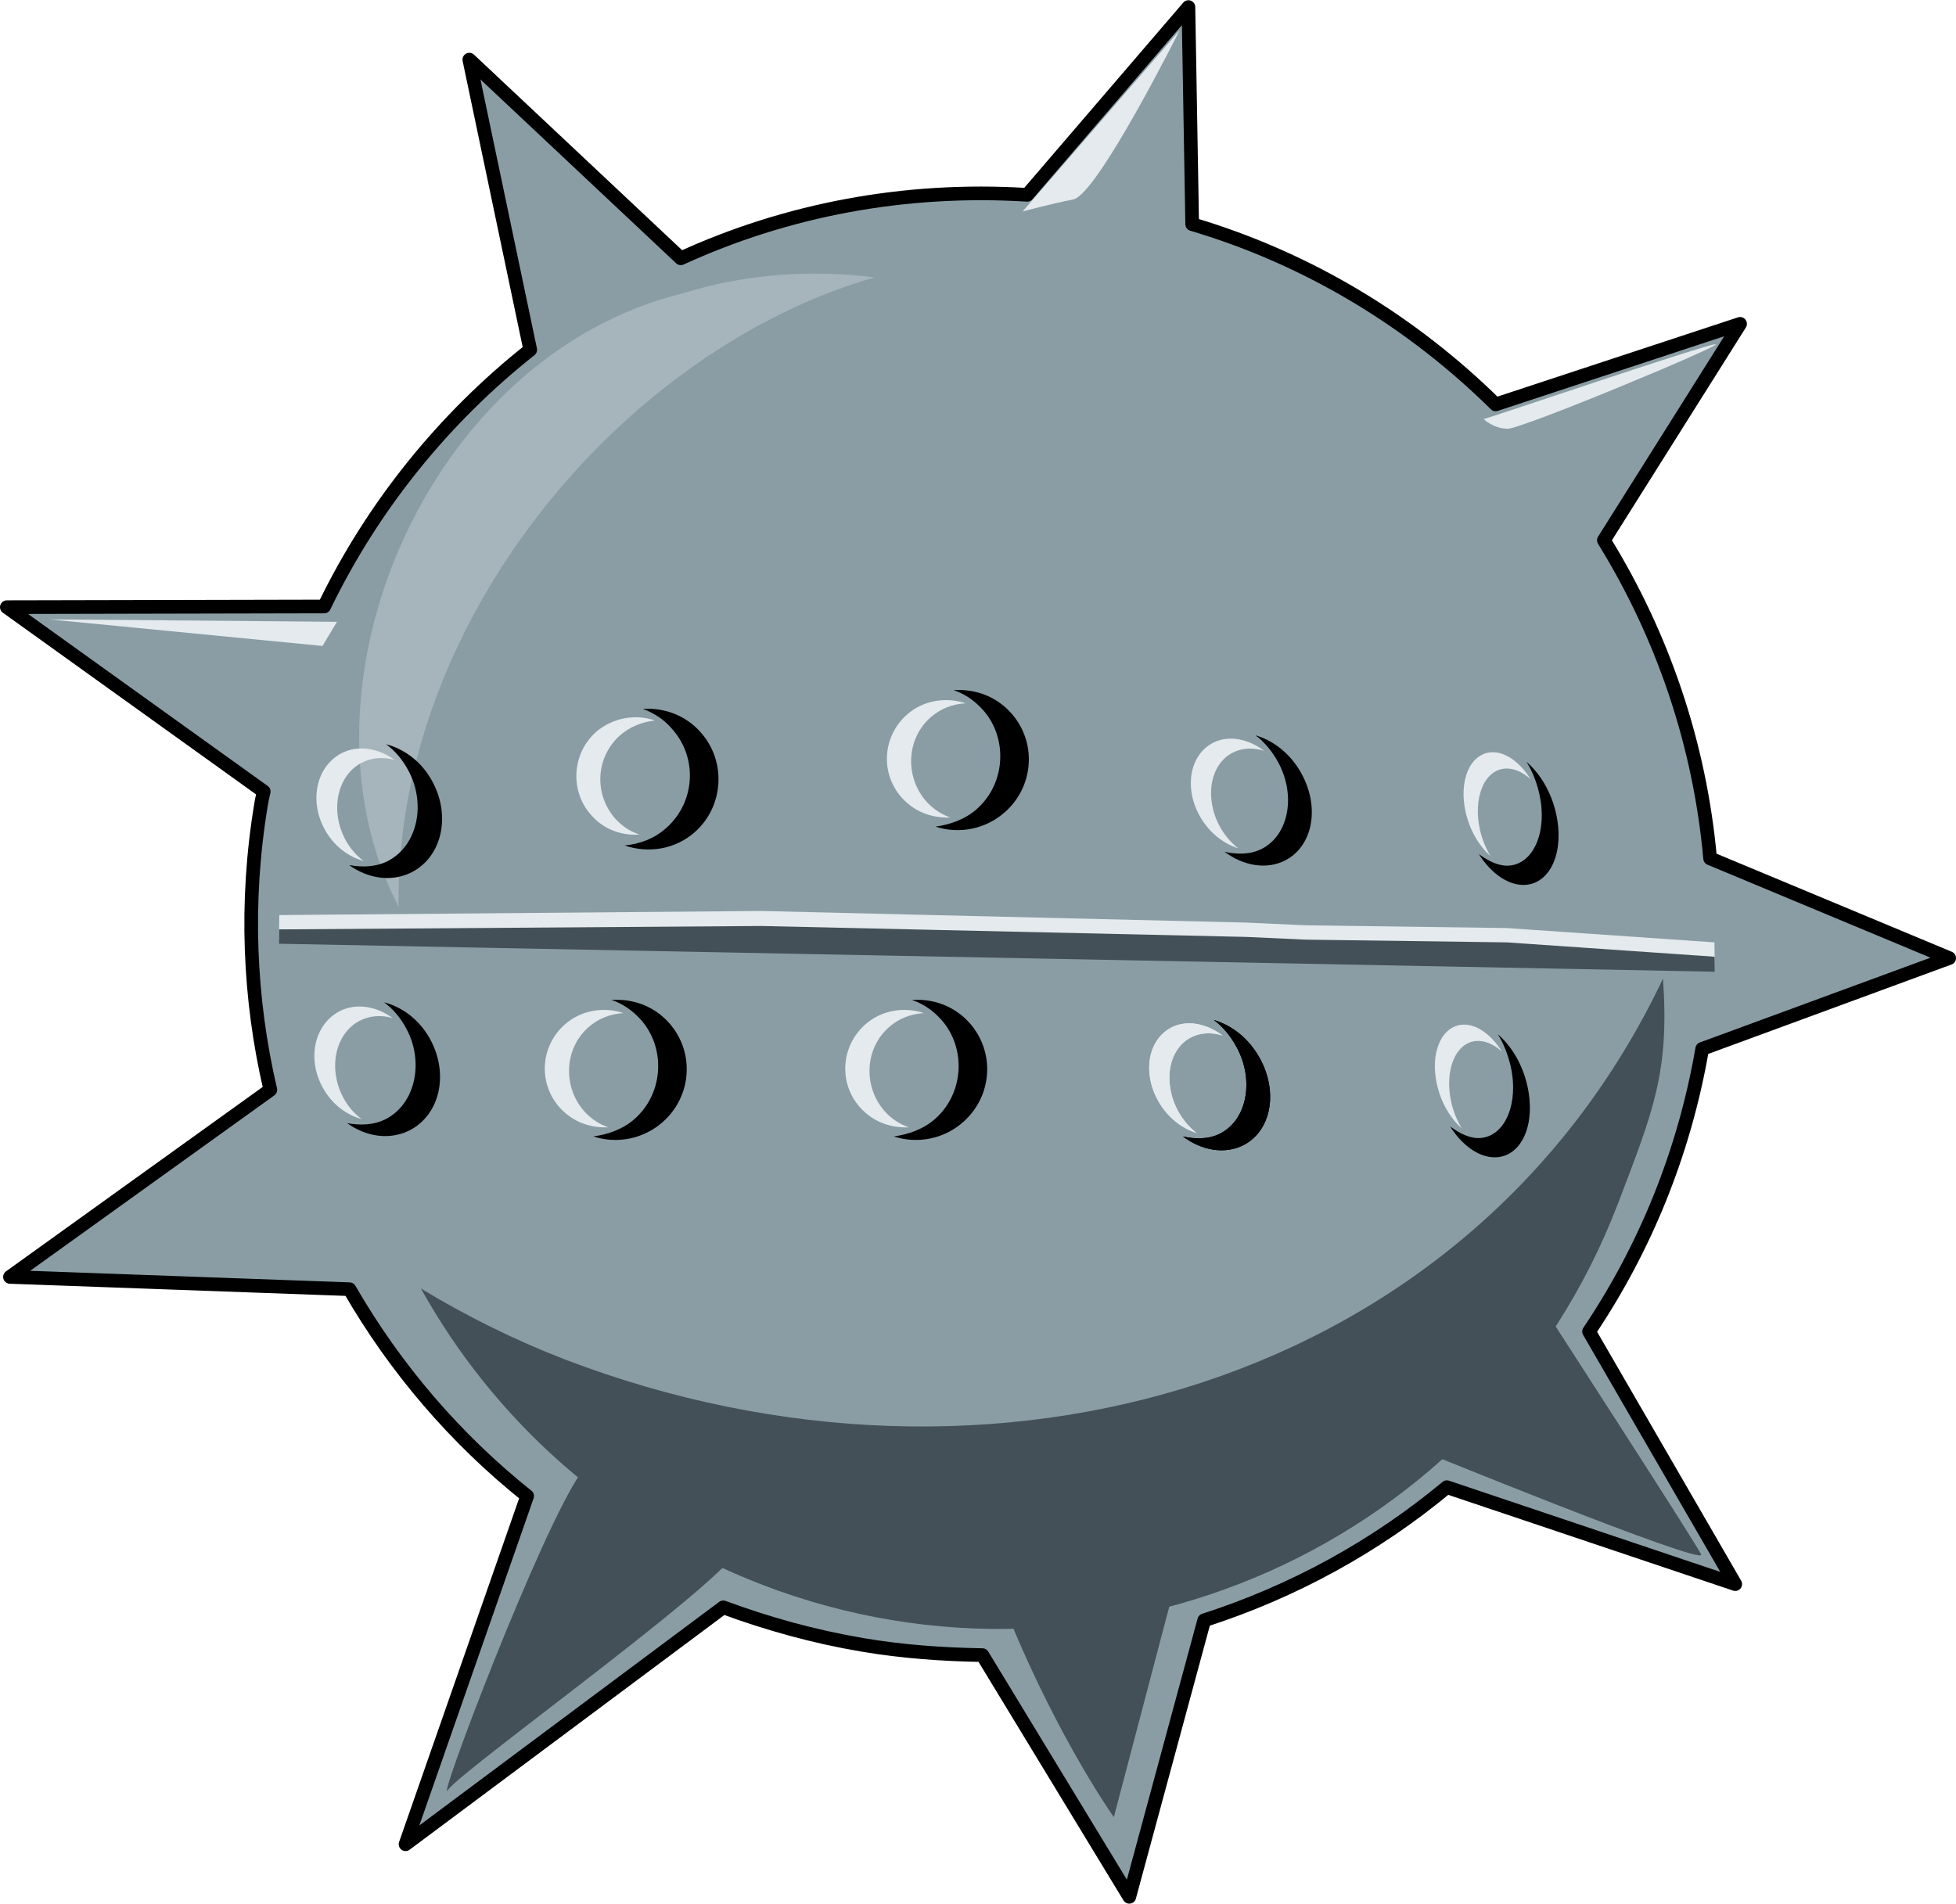
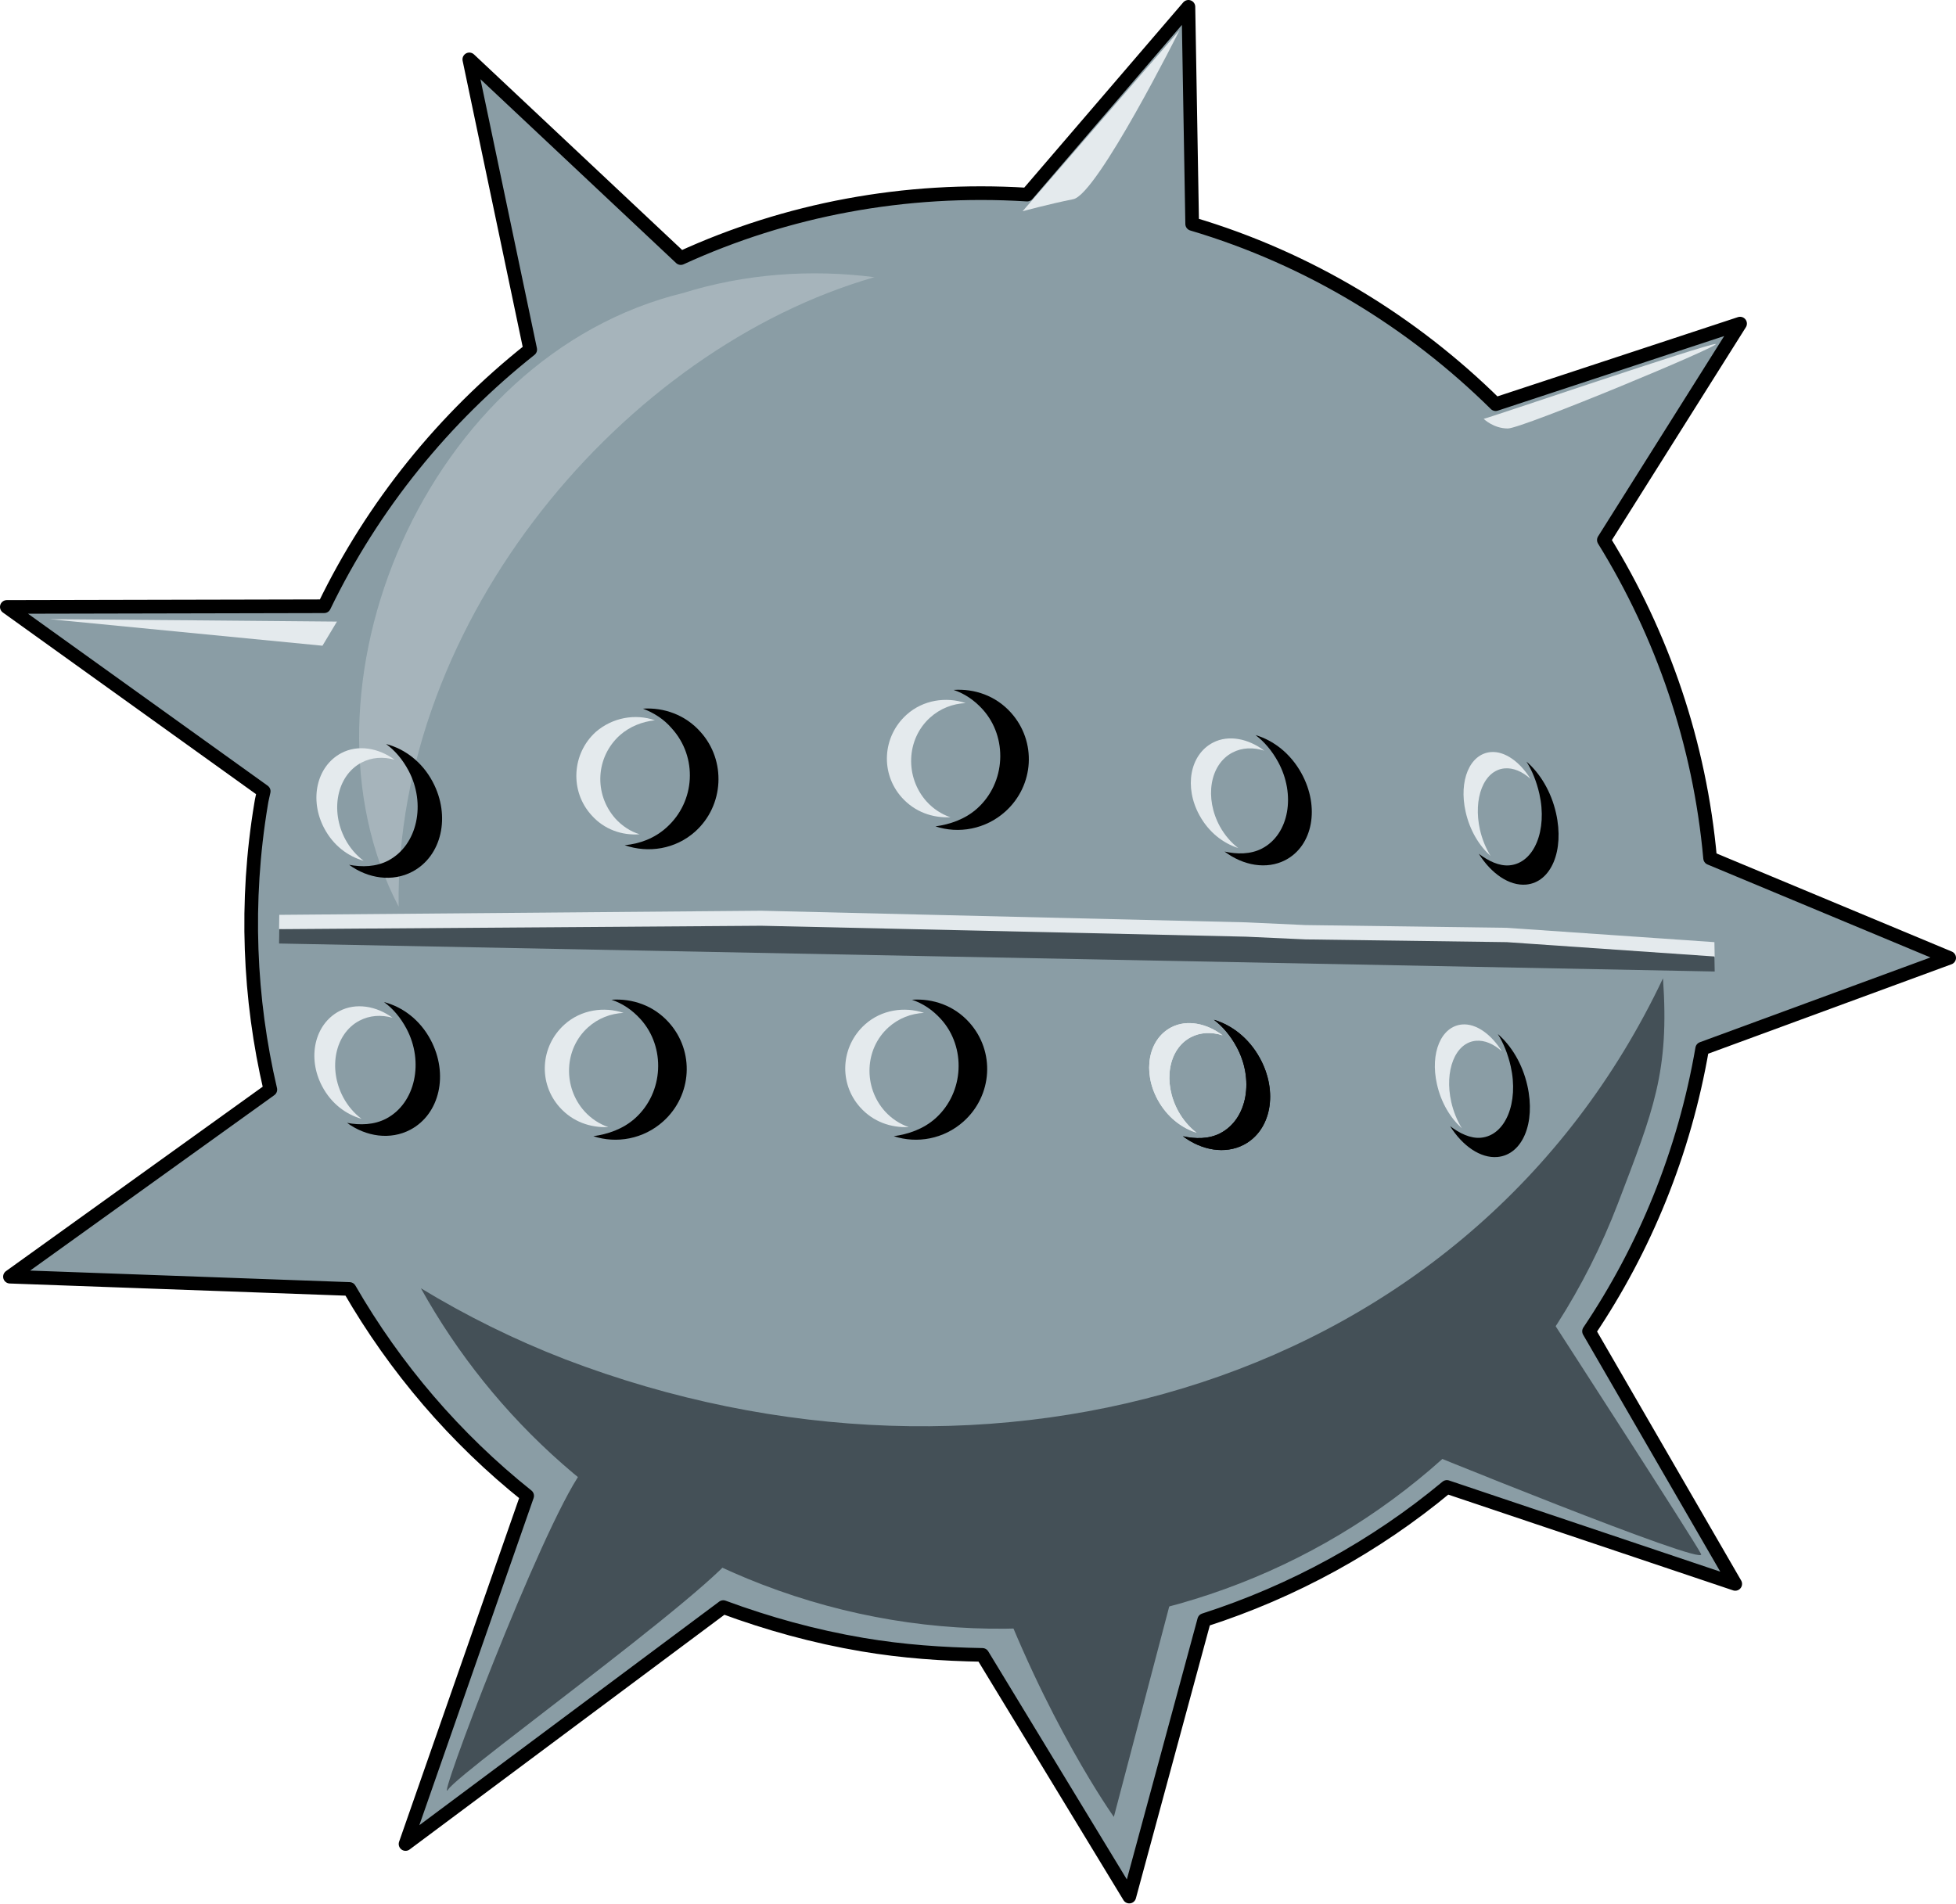
- <svg xmlns="http://www.w3.org/2000/svg" id="svg3353" viewBox="0 0 286.45 278.87" version="1.0">
-   <g id="layer1" transform="translate(-26.099 -55.866)">
-     <g id="g6770" transform="translate(-242.12 -1231.2)">
-       <path id="path6661" style="stroke-linejoin:round;stroke:#000000;stroke-width:2;fill:#8a9da5" d="m442.26 1288.1l-23.6 27.5h-0.08c-17.86-1.1-35.17 2.2-50.66 9.3l-30.97-29.1 8.92 42.5c-12.61 10-23.02 22.8-30.18 37.6l-46.47 0.1 37.62 27c-0.12 0.6-0.29 1.2-0.39 1.9-2.38 14.3-1.75 28.5 1.36 41.8l-38.13 27.4 49.72 1.8c6.69 11.6 15.5 21.9 26.02 30.3l-17.81 51 46.53-34.7c6.49 2.4 13.3 4.3 20.41 5.5 5.88 1 11.76 1.4 17.54 1.5l21.51 35.4 10.97-40.5c13.04-4.2 25.08-10.8 35.54-19.5l42.23 14.2-21.41-37c8.14-12.1 13.93-26.1 16.57-41.4l36.17-13.3-35.01-14.6c-1.51-16.8-6.97-32.7-15.56-46.6l19.95-31.7-35.8 11.8c-12.16-12-27.26-21.3-44.44-26.4l-0.55-31.8z" />
-       <path id="path6673" style="fill:#445057" d="m511.76 1430.4c-28.18 59.5-98.33 79.7-160.79 55.8-7.49-2.9-14.52-6.4-21.11-10.4 10.67 19.2 27.89 34.9 50 43.4 49.99 19.2 106.12-5.8 125.29-55.8 5.23-13.7 7.56-19.3 6.61-33z" />
-       <path id="path6678" style="opacity:.309;fill:#e4eaed" d="m368.32 1330c-37.77 9.2-58.27 58.2-41.72 89.9-0.6-42.1 33.11-81.7 69.68-92.2-9.34-1.2-18.95-0.5-27.96 2.3z" />
-       <path id="path6725" style="fill:#000000" d="m362.38 1390.9c1.56 0.6 3.04 1.5 4.23 2.9 3.8 4.2 3.46 10.7-0.77 14.5-1.76 1.6-3.94 2.4-6.14 2.6 3.44 1.2 7.43 0.6 10.33-2 4.23-3.8 4.57-10.4 0.77-14.6-2.21-2.5-5.36-3.6-8.42-3.4z" />
-       <g id="g3490" transform="matrix(1.7683 -1.5909 1.5908 1.7683 -2577.4 -478.98)">
-         <path id="path6737" style="fill:#000000" d="m379.63 1423.1c0.34 0.6 0.53 1.3 0.53 2.1 0 2.3-1.94 4.3-4.33 4.3-1 0-1.92-0.4-2.65-0.9 0.74 1.3 2.17 2.2 3.81 2.2 2.39 0 4.33-1.9 4.33-4.3 0-1.4-0.67-2.6-1.69-3.4z" />
-         <path id="path3472" style="fill:#e4eaed" d="m374.24 1428.8c-0.28-0.5-0.44-1.1-0.44-1.7 0-2 1.62-3.7 3.62-3.7 0.84 0 1.61 0.3 2.22 0.8-0.62-1.1-1.81-1.9-3.18-1.9-2.01 0-3.63 1.6-3.63 3.6 0 1.2 0.56 2.2 1.41 2.9z" />
-       </g>
-       <path id="path3474" style="fill:#e4eaed" d="m361.89 1409.3c-1.32-0.4-2.55-1.2-3.55-2.3-3.18-3.6-2.89-9 0.65-12.2 1.47-1.3 3.3-2 5.14-2.2-2.88-1-6.22-0.4-8.65 1.7-3.54 3.2-3.83 8.7-0.64 12.2 1.85 2.1 4.48 3 7.05 2.8z" />
-       <path id="path3468" style="fill:#e4eaed" d="m309.12 1421.1l-0.03 2.1 210.24 4.1-0.04-2.2-30.41-2.1-29.46-0.4-8.72-0.4-71-1.7-70.58 0.6z" />
-       <g id="g3494" transform="matrix(1.7683 -1.5909 1.5908 1.7683 -2533.4 -478.98)">
-         <path id="path3496" style="fill:#000000" d="m379.63 1423.1c0.34 0.6 0.53 1.3 0.53 2.1 0 2.3-1.94 4.3-4.33 4.3-1 0-1.92-0.4-2.65-0.9 0.74 1.3 2.17 2.2 3.81 2.2 2.39 0 4.33-1.9 4.33-4.3 0-1.4-0.67-2.6-1.69-3.4z" />
-         <path id="path3498" style="fill:#e4eaed" d="m374.24 1428.8c-0.28-0.5-0.44-1.1-0.44-1.7 0-2 1.62-3.7 3.62-3.7 0.84 0 1.61 0.3 2.22 0.8-0.62-1.1-1.81-1.9-3.18-1.9-2.01 0-3.63 1.6-3.63 3.6 0 1.2 0.56 2.2 1.41 2.9z" />
-       </g>
-       <g id="g3500" transform="matrix(1.7911 -.95198 1.1163 2.1004 -1944.1 -1193.8)">
-         <path id="path3502" style="fill:#000000" d="m379.63 1423.1c0.34 0.6 0.53 1.3 0.53 2.1 0 2.3-1.94 4.3-4.33 4.3-1 0-1.92-0.4-2.65-0.9 0.74 1.3 2.17 2.2 3.81 2.2 2.39 0 4.33-1.9 4.33-4.3 0-1.4-0.67-2.6-1.69-3.4z" />
-         <path id="path3504" style="fill:#e4eaed" d="m374.24 1428.8c-0.28-0.5-0.44-1.1-0.44-1.7 0-2 1.62-3.7 3.62-3.7 0.84 0 1.61 0.3 2.22 0.8-0.62-1.1-1.81-1.9-3.18-1.9-2.01 0-3.63 1.6-3.63 3.6 0 1.2 0.56 2.2 1.41 2.9z" />
-       </g>
-       <g id="g3506" transform="matrix(1.7911 -.95198 1.1163 2.1004 -1943.8 -1231.6)">
-         <path id="path3508" style="fill:#000000" d="m379.63 1423.1c0.34 0.6 0.53 1.3 0.53 2.1 0 2.3-1.94 4.3-4.33 4.3-1 0-1.92-0.4-2.65-0.9 0.74 1.3 2.17 2.2 3.81 2.2 2.39 0 4.33-1.9 4.33-4.3 0-1.4-0.67-2.6-1.69-3.4z" />
-         <path id="path3510" style="fill:#e4eaed" d="m374.24 1428.8c-0.28-0.5-0.44-1.1-0.44-1.7 0-2 1.62-3.7 3.62-3.7 0.84 0 1.61 0.3 2.22 0.8-0.62-1.1-1.81-1.9-3.18-1.9-2.01 0-3.63 1.6-3.63 3.6 0 1.2 0.56 2.2 1.41 2.9z" />
-       </g>
-       <g id="g3512" transform="matrix(1.7683 -1.5909 1.5908 1.7683 -2527.3 -524.36)">
-         <path id="path3514" style="fill:#000000" d="m379.63 1423.1c0.34 0.6 0.53 1.3 0.53 2.1 0 2.3-1.94 4.3-4.33 4.3-1 0-1.92-0.4-2.65-0.9 0.74 1.3 2.17 2.2 3.81 2.2 2.39 0 4.33-1.9 4.33-4.3 0-1.4-0.67-2.6-1.69-3.4z" />
-         <path id="path3516" style="fill:#e4eaed" d="m374.24 1428.8c-0.28-0.5-0.44-1.1-0.44-1.7 0-2 1.62-3.7 3.62-3.7 0.84 0 1.61 0.3 2.22 0.8-0.62-1.1-1.81-1.9-3.18-1.9-2.01 0-3.63 1.6-3.63 3.6 0 1.2 0.56 2.2 1.41 2.9z" />
-       </g>
-       <g id="g3518" transform="matrix(1.6778 -.87254 1.1431 2.0785 -1817.7 -1190.2)">
-         <path id="path3520" style="fill:#000000" d="m379.63 1423.1c0.34 0.6 0.53 1.3 0.53 2.1 0 2.3-1.94 4.3-4.33 4.3-1 0-1.92-0.4-2.65-0.9 0.74 1.3 2.17 2.2 3.81 2.2 2.39 0 4.33-1.9 4.33-4.3 0-1.4-0.67-2.6-1.69-3.4z" />
-         <path id="path3522" style="fill:#e4eaed" d="m374.24 1428.8c-0.28-0.5-0.44-1.1-0.44-1.7 0-2 1.62-3.7 3.62-3.7 0.84 0 1.61 0.3 2.22 0.8-0.62-1.1-1.81-1.9-3.18-1.9-2.01 0-3.63 1.6-3.63 3.6 0 1.2 0.56 2.2 1.41 2.9z" />
-       </g>
-       <g id="g3524" transform="matrix(1.6778 -.87254 1.1431 2.0785 -1817.7 -1190.2)">
-         <path id="path3526" style="fill:#000000" d="m379.63 1423.1c0.34 0.6 0.53 1.3 0.53 2.1 0 2.3-1.94 4.3-4.33 4.3-1 0-1.92-0.4-2.65-0.9 0.74 1.3 2.17 2.2 3.81 2.2 2.39 0 4.33-1.9 4.33-4.3 0-1.4-0.67-2.6-1.69-3.4z" />
-         <path id="path3528" style="fill:#e4eaed" d="m374.24 1428.8c-0.28-0.5-0.44-1.1-0.44-1.7 0-2 1.62-3.7 3.62-3.7 0.84 0 1.61 0.3 2.22 0.8-0.62-1.1-1.81-1.9-3.18-1.9-2.01 0-3.63 1.6-3.63 3.6 0 1.2 0.56 2.2 1.41 2.9z" />
-       </g>
-       <g id="g3530" transform="matrix(1.6778 -.87254 1.1431 2.0785 -1811.6 -1231.9)">
-         <path id="path3532" style="fill:#000000" d="m379.63 1423.1c0.34 0.6 0.53 1.3 0.53 2.1 0 2.3-1.94 4.3-4.33 4.3-1 0-1.92-0.4-2.65-0.9 0.74 1.3 2.17 2.2 3.81 2.2 2.39 0 4.33-1.9 4.33-4.3 0-1.4-0.67-2.6-1.69-3.4z" />
-         <path id="path3534" style="fill:#e4eaed" d="m374.24 1428.8c-0.28-0.5-0.44-1.1-0.44-1.7 0-2 1.62-3.7 3.62-3.7 0.84 0 1.61 0.3 2.22 0.8-0.62-1.1-1.81-1.9-3.18-1.9-2.01 0-3.63 1.6-3.63 3.6 0 1.2 0.56 2.2 1.41 2.9z" />
-       </g>
-       <g id="g3542" transform="matrix(1.523 -.13857 .51676 2.2918 -826.01 -1770.3)">
-         <path id="path3544" style="fill:#000000" d="m379.63 1423.1c0.34 0.6 0.53 1.3 0.53 2.1 0 2.3-1.94 4.3-4.33 4.3-1 0-1.92-0.4-2.65-0.9 0.74 1.3 2.17 2.2 3.81 2.2 2.39 0 4.33-1.9 4.33-4.3 0-1.4-0.67-2.6-1.69-3.4z" />
-         <path id="path3546" style="fill:#e4eaed" d="m374.24 1428.8c-0.28-0.5-0.44-1.1-0.44-1.7 0-2 1.62-3.7 3.62-3.7 0.84 0 1.61 0.3 2.22 0.8-0.62-1.1-1.81-1.9-3.18-1.9-2.01 0-3.63 1.6-3.63 3.6 0 1.2 0.56 2.2 1.41 2.9z" />
-       </g>
-       <g id="g3548" transform="matrix(1.523 -.13857 .51676 2.2918 -821.81 -1810.2)">
-         <path id="path3550" style="fill:#000000" d="m379.63 1423.1c0.34 0.6 0.53 1.3 0.53 2.1 0 2.3-1.94 4.3-4.33 4.3-1 0-1.92-0.4-2.65-0.9 0.74 1.3 2.17 2.2 3.81 2.2 2.39 0 4.33-1.9 4.33-4.3 0-1.4-0.67-2.6-1.69-3.4z" />
-         <path id="path3552" style="fill:#e4eaed" d="m374.24 1428.8c-0.28-0.5-0.44-1.1-0.44-1.7 0-2 1.62-3.7 3.62-3.7 0.84 0 1.61 0.3 2.22 0.8-0.62-1.1-1.81-1.9-3.18-1.9-2.01 0-3.63 1.6-3.63 3.6 0 1.2 0.56 2.2 1.41 2.9z" />
-       </g>
-       <path id="path5580" style="fill:#445057" transform="translate(339.84 1356.8)" d="m13.5 145.93c-6 8.5-21.5 49.5-19.5 46.5s45.5-34 42.5-36-21.5-10-23-10.5z" />
-       <path id="path5582" style="fill:#445057" transform="translate(339.84 1356.8)" d="m73.5 160.43c8 22 18 36 18 36l10-38-25.5 2" />
-       <path id="path5584" style="fill:#445057" transform="translate(339.84 1356.8)" d="m134.5 141.93s44 18 43 16-23-36-23-36l-20 20z" />
-       <path id="path5586" style="fill:#e4eaed" transform="translate(339.84 1356.8)" d="m78.135-38.758s3.889-1.06 7.425-1.767c3.535-0.707 15.56-24.749 15.56-24.749l-22.985 26.516z" />
-       <path id="path5588" style="fill:#e4eaed" transform="translate(339.84 1356.8)" d="m145.66-8.352s1.42 1.414 3.54 1.414 31.82-12.374 30.41-12.374c-1.42 0-33.59 10.96-33.95 10.96z" />
-       <path id="path5590" style="fill:#e4eaed" transform="translate(339.84 1356.8)" d="m-64.347 20.993c2.829 0 42.073 0.354 42.073 0.354l-2.121 3.535-39.952-3.889z" />
-       <path id="path5592" style="fill:#445057" d="m309.12 1423.2l-0.03 2.1 210.24 4.1-0.04-2.2-30.41-2.1-29.46-0.4-8.72-0.4-71-1.6-70.58 0.5z" />
+ <svg xmlns="http://www.w3.org/2000/svg" id="svg3353" viewBox="0 0 256 249.163" version="1.0" width="256" height="249.163">
+   <defs id="defs51" />
+   <g id="g6770" transform="matrix(0.8936999,0,0,0.8936999,-239.7084,-1150.281)">
+     <path id="path6661" style="fill:#8a9da5;stroke:#000000;stroke-width:2;stroke-linejoin:round" d="m 442.26,1288.1 -23.6,27.5 h -0.08 c -17.86,-1.1 -35.17,2.2 -50.66,9.3 l -30.97,-29.1 8.92,42.5 c -12.61,10 -23.02,22.8 -30.18,37.6 l -46.47,0.1 37.62,27 c -0.12,0.6 -0.29,1.2 -0.39,1.9 -2.38,14.3 -1.75,28.5 1.36,41.8 l -38.13,27.4 49.72,1.8 c 6.69,11.6 15.5,21.9 26.02,30.3 l -17.81,51 46.53,-34.7 c 6.49,2.4 13.3,4.3 20.41,5.5 5.88,1 11.76,1.4 17.54,1.5 l 21.51,35.4 10.97,-40.5 c 13.04,-4.2 25.08,-10.8 35.54,-19.5 l 42.23,14.2 -21.41,-37 c 8.14,-12.1 13.93,-26.1 16.57,-41.4 l 36.17,-13.3 -35.01,-14.6 c -1.51,-16.8 -6.97,-32.7 -15.56,-46.6 l 19.95,-31.7 -35.8,11.8 c -12.16,-12 -27.26,-21.3 -44.44,-26.4 z" />
+     <path id="path6673" style="fill:#445057" d="m 511.76,1430.4 c -28.18,59.5 -98.33,79.7 -160.79,55.8 -7.49,-2.9 -14.52,-6.4 -21.11,-10.4 10.67,19.2 27.89,34.9 50,43.4 49.99,19.2 106.12,-5.8 125.29,-55.8 5.23,-13.7 7.56,-19.3 6.61,-33 z" />
+     <path id="path6678" style="opacity:0.309;fill:#e4eaed" d="m 368.32,1330 c -37.77,9.2 -58.27,58.2 -41.72,89.9 -0.6,-42.1 33.11,-81.7 69.68,-92.2 -9.34,-1.2 -18.95,-0.5 -27.96,2.3 z" />
+     <path id="path6725" style="fill:#000000" d="m 362.38,1390.9 c 1.56,0.6 3.04,1.5 4.23,2.9 3.8,4.2 3.46,10.7 -0.77,14.5 -1.76,1.6 -3.94,2.4 -6.14,2.6 3.44,1.2 7.43,0.6 10.33,-2 4.23,-3.8 4.57,-10.4 0.77,-14.6 -2.21,-2.5 -5.36,-3.6 -8.42,-3.4 z" />
+     <g id="g3490" transform="matrix(1.7683,-1.5909,1.5908,1.7683,-2577.4,-478.98)">
+       <path id="path6737" style="fill:#000000" d="m 379.63,1423.1 c 0.34,0.6 0.53,1.3 0.53,2.1 0,2.3 -1.94,4.3 -4.33,4.3 -1,0 -1.92,-0.4 -2.65,-0.9 0.74,1.3 2.17,2.2 3.81,2.2 2.39,0 4.33,-1.9 4.33,-4.3 0,-1.4 -0.67,-2.6 -1.69,-3.4 z" />
+       <path id="path3472" style="fill:#e4eaed" d="m 374.24,1428.8 c -0.28,-0.5 -0.44,-1.1 -0.44,-1.7 0,-2 1.62,-3.7 3.62,-3.7 0.84,0 1.61,0.3 2.22,0.8 -0.62,-1.1 -1.81,-1.9 -3.18,-1.9 -2.01,0 -3.63,1.6 -3.63,3.6 0,1.2 0.56,2.2 1.41,2.9 z" />
    </g>
+     <path id="path3474" style="fill:#e4eaed" d="m 361.89,1409.3 c -1.32,-0.4 -2.55,-1.2 -3.55,-2.3 -3.18,-3.6 -2.89,-9 0.65,-12.2 1.47,-1.3 3.3,-2 5.14,-2.2 -2.88,-1 -6.22,-0.4 -8.65,1.7 -3.54,3.2 -3.83,8.7 -0.64,12.2 1.85,2.1 4.48,3 7.05,2.8 z" />
+     <path id="path3468" style="fill:#e4eaed" d="m 309.12,1421.1 -0.03,2.1 210.24,4.1 -0.04,-2.2 -30.41,-2.1 -29.46,-0.4 -8.72,-0.4 -71,-1.7 z" />
+     <g id="g3494" transform="matrix(1.7683,-1.5909,1.5908,1.7683,-2533.4,-478.98)">
+       <path id="path3496" style="fill:#000000" d="m 379.63,1423.1 c 0.34,0.6 0.53,1.3 0.53,2.1 0,2.3 -1.94,4.3 -4.33,4.3 -1,0 -1.92,-0.4 -2.65,-0.9 0.74,1.3 2.17,2.2 3.81,2.2 2.39,0 4.33,-1.9 4.33,-4.3 0,-1.4 -0.67,-2.6 -1.69,-3.4 z" />
+       <path id="path3498" style="fill:#e4eaed" d="m 374.24,1428.8 c -0.28,-0.5 -0.44,-1.1 -0.44,-1.7 0,-2 1.62,-3.7 3.62,-3.7 0.84,0 1.61,0.3 2.22,0.8 -0.62,-1.1 -1.81,-1.9 -3.18,-1.9 -2.01,0 -3.63,1.6 -3.63,3.6 0,1.2 0.56,2.2 1.41,2.9 z" />
+     </g>
+     <g id="g3500" transform="matrix(1.7911,-0.95198,1.1163,2.1004,-1944.1,-1193.8)">
+       <path id="path3502" style="fill:#000000" d="m 379.63,1423.1 c 0.34,0.6 0.53,1.3 0.53,2.1 0,2.3 -1.94,4.3 -4.33,4.3 -1,0 -1.92,-0.4 -2.65,-0.9 0.74,1.3 2.17,2.2 3.81,2.2 2.39,0 4.33,-1.9 4.33,-4.3 0,-1.4 -0.67,-2.6 -1.69,-3.4 z" />
+       <path id="path3504" style="fill:#e4eaed" d="m 374.24,1428.8 c -0.28,-0.5 -0.44,-1.1 -0.44,-1.7 0,-2 1.62,-3.7 3.62,-3.7 0.84,0 1.61,0.3 2.22,0.8 -0.62,-1.1 -1.81,-1.9 -3.18,-1.9 -2.01,0 -3.63,1.6 -3.63,3.6 0,1.2 0.56,2.2 1.41,2.9 z" />
+     </g>
+     <g id="g3506" transform="matrix(1.7911,-0.95198,1.1163,2.1004,-1943.8,-1231.6)">
+       <path id="path3508" style="fill:#000000" d="m 379.63,1423.1 c 0.34,0.6 0.53,1.3 0.53,2.1 0,2.3 -1.94,4.3 -4.33,4.3 -1,0 -1.92,-0.4 -2.65,-0.9 0.74,1.3 2.17,2.2 3.81,2.2 2.39,0 4.33,-1.9 4.33,-4.3 0,-1.4 -0.67,-2.6 -1.69,-3.4 z" />
+       <path id="path3510" style="fill:#e4eaed" d="m 374.24,1428.8 c -0.28,-0.5 -0.44,-1.1 -0.44,-1.7 0,-2 1.62,-3.7 3.62,-3.7 0.84,0 1.61,0.3 2.22,0.8 -0.62,-1.1 -1.81,-1.9 -3.18,-1.9 -2.01,0 -3.63,1.6 -3.63,3.6 0,1.2 0.56,2.2 1.41,2.9 z" />
+     </g>
+     <g id="g3512" transform="matrix(1.7683,-1.5909,1.5908,1.7683,-2527.3,-524.36)">
+       <path id="path3514" style="fill:#000000" d="m 379.63,1423.1 c 0.34,0.6 0.53,1.3 0.53,2.1 0,2.3 -1.94,4.3 -4.33,4.3 -1,0 -1.92,-0.4 -2.65,-0.9 0.74,1.3 2.17,2.2 3.81,2.2 2.39,0 4.33,-1.9 4.33,-4.3 0,-1.4 -0.67,-2.6 -1.69,-3.4 z" />
+       <path id="path3516" style="fill:#e4eaed" d="m 374.24,1428.8 c -0.28,-0.5 -0.44,-1.1 -0.44,-1.7 0,-2 1.62,-3.7 3.62,-3.7 0.84,0 1.61,0.3 2.22,0.8 -0.62,-1.1 -1.81,-1.9 -3.18,-1.9 -2.01,0 -3.63,1.6 -3.63,3.6 0,1.2 0.56,2.2 1.41,2.9 z" />
+     </g>
+     <g id="g3518" transform="matrix(1.6778,-0.87254,1.1431,2.0785,-1817.7,-1190.2)">
+       <path id="path3520" style="fill:#000000" d="m 379.63,1423.1 c 0.34,0.6 0.53,1.3 0.53,2.1 0,2.3 -1.94,4.3 -4.33,4.3 -1,0 -1.92,-0.4 -2.65,-0.9 0.74,1.3 2.17,2.2 3.81,2.2 2.39,0 4.33,-1.9 4.33,-4.3 0,-1.4 -0.67,-2.6 -1.69,-3.4 z" />
+       <path id="path3522" style="fill:#e4eaed" d="m 374.24,1428.8 c -0.28,-0.5 -0.44,-1.1 -0.44,-1.7 0,-2 1.62,-3.7 3.62,-3.7 0.84,0 1.61,0.3 2.22,0.8 -0.62,-1.1 -1.81,-1.9 -3.18,-1.9 -2.01,0 -3.63,1.6 -3.63,3.6 0,1.2 0.56,2.2 1.41,2.9 z" />
+     </g>
+     <g id="g3524" transform="matrix(1.6778,-0.87254,1.1431,2.0785,-1817.7,-1190.2)">
+       <path id="path3526" style="fill:#000000" d="m 379.63,1423.1 c 0.34,0.6 0.53,1.3 0.53,2.1 0,2.3 -1.94,4.3 -4.33,4.3 -1,0 -1.92,-0.4 -2.65,-0.9 0.74,1.3 2.17,2.2 3.81,2.2 2.39,0 4.33,-1.9 4.33,-4.3 0,-1.4 -0.67,-2.6 -1.69,-3.4 z" />
+       <path id="path3528" style="fill:#e4eaed" d="m 374.24,1428.8 c -0.28,-0.5 -0.44,-1.1 -0.44,-1.7 0,-2 1.62,-3.7 3.62,-3.7 0.84,0 1.61,0.3 2.22,0.8 -0.62,-1.1 -1.81,-1.9 -3.18,-1.9 -2.01,0 -3.63,1.6 -3.63,3.6 0,1.2 0.56,2.2 1.41,2.9 z" />
+     </g>
+     <g id="g3530" transform="matrix(1.6778,-0.87254,1.1431,2.0785,-1811.6,-1231.9)">
+       <path id="path3532" style="fill:#000000" d="m 379.63,1423.1 c 0.34,0.6 0.53,1.3 0.53,2.1 0,2.3 -1.94,4.3 -4.33,4.3 -1,0 -1.92,-0.4 -2.65,-0.9 0.74,1.3 2.17,2.2 3.81,2.2 2.39,0 4.33,-1.9 4.33,-4.3 0,-1.4 -0.67,-2.6 -1.69,-3.4 z" />
+       <path id="path3534" style="fill:#e4eaed" d="m 374.24,1428.8 c -0.28,-0.5 -0.44,-1.1 -0.44,-1.7 0,-2 1.62,-3.7 3.62,-3.7 0.84,0 1.61,0.3 2.22,0.8 -0.62,-1.1 -1.81,-1.9 -3.18,-1.9 -2.01,0 -3.63,1.6 -3.63,3.6 0,1.2 0.56,2.2 1.41,2.9 z" />
+     </g>
+     <g id="g3542" transform="matrix(1.523,-0.13857,0.51676,2.2918,-826.01,-1770.3)">
+       <path id="path3544" style="fill:#000000" d="m 379.63,1423.1 c 0.34,0.6 0.53,1.3 0.53,2.1 0,2.3 -1.94,4.3 -4.33,4.3 -1,0 -1.92,-0.4 -2.65,-0.9 0.74,1.3 2.17,2.2 3.81,2.2 2.39,0 4.33,-1.9 4.33,-4.3 0,-1.4 -0.67,-2.6 -1.69,-3.4 z" />
+       <path id="path3546" style="fill:#e4eaed" d="m 374.24,1428.8 c -0.28,-0.5 -0.44,-1.1 -0.44,-1.7 0,-2 1.62,-3.7 3.62,-3.7 0.84,0 1.61,0.3 2.22,0.8 -0.62,-1.1 -1.81,-1.9 -3.18,-1.9 -2.01,0 -3.63,1.6 -3.63,3.6 0,1.2 0.56,2.2 1.41,2.9 z" />
+     </g>
+     <g id="g3548" transform="matrix(1.523,-0.13857,0.51676,2.2918,-821.81,-1810.2)">
+       <path id="path3550" style="fill:#000000" d="m 379.63,1423.1 c 0.34,0.6 0.53,1.3 0.53,2.1 0,2.3 -1.94,4.3 -4.33,4.3 -1,0 -1.92,-0.4 -2.65,-0.9 0.74,1.3 2.17,2.2 3.81,2.2 2.39,0 4.33,-1.9 4.33,-4.3 0,-1.4 -0.67,-2.6 -1.69,-3.4 z" />
+       <path id="path3552" style="fill:#e4eaed" d="m 374.24,1428.8 c -0.28,-0.5 -0.44,-1.1 -0.44,-1.7 0,-2 1.62,-3.7 3.62,-3.7 0.84,0 1.61,0.3 2.22,0.8 -0.62,-1.1 -1.81,-1.9 -3.18,-1.9 -2.01,0 -3.63,1.6 -3.63,3.6 0,1.2 0.56,2.2 1.41,2.9 z" />
+     </g>
+     <path id="path5580" style="fill:#445057" transform="translate(339.84,1356.8)" d="m 13.5,145.93 c -6,8.5 -21.5,49.5 -19.5,46.5 2,-3 45.5,-34 42.5,-36 -3,-2 -21.5,-10 -23,-10.5 z" />
+     <path id="path5582" style="fill:#445057" transform="translate(339.84,1356.8)" d="m 73.5,160.43 c 8,22 18,36 18,36 l 10,-38 -25.5,2" />
+     <path id="path5584" style="fill:#445057" transform="translate(339.84,1356.8)" d="m 134.5,141.93 c 0,0 44,18 43,16 -1,-2 -23,-36 -23,-36 z" />
+     <path id="path5586" style="fill:#e4eaed" transform="translate(339.84,1356.8)" d="m 78.135,-38.758 c 0,0 3.889,-1.06 7.425,-1.767 3.535,-0.707 15.56,-24.749 15.56,-24.749 z" />
+     <path id="path5588" style="fill:#e4eaed" transform="translate(339.84,1356.8)" d="m 145.66,-8.352 c 0,0 1.42,1.414 3.54,1.414 2.12,0 31.82,-12.374 30.41,-12.374 -1.42,0 -33.59,10.96 -33.95,10.96 z" />
+     <path id="path5590" style="fill:#e4eaed" transform="translate(339.84,1356.8)" d="m -64.347,20.993 c 2.829,0 42.073,0.354 42.073,0.354 l -2.121,3.535 z" />
+     <path id="path5592" style="fill:#445057" d="m 309.12,1423.2 -0.03,2.1 210.24,4.1 -0.04,-2.2 -30.41,-2.1 -29.46,-0.4 -8.72,-0.4 -71,-1.6 z" />
  </g>
</svg>
